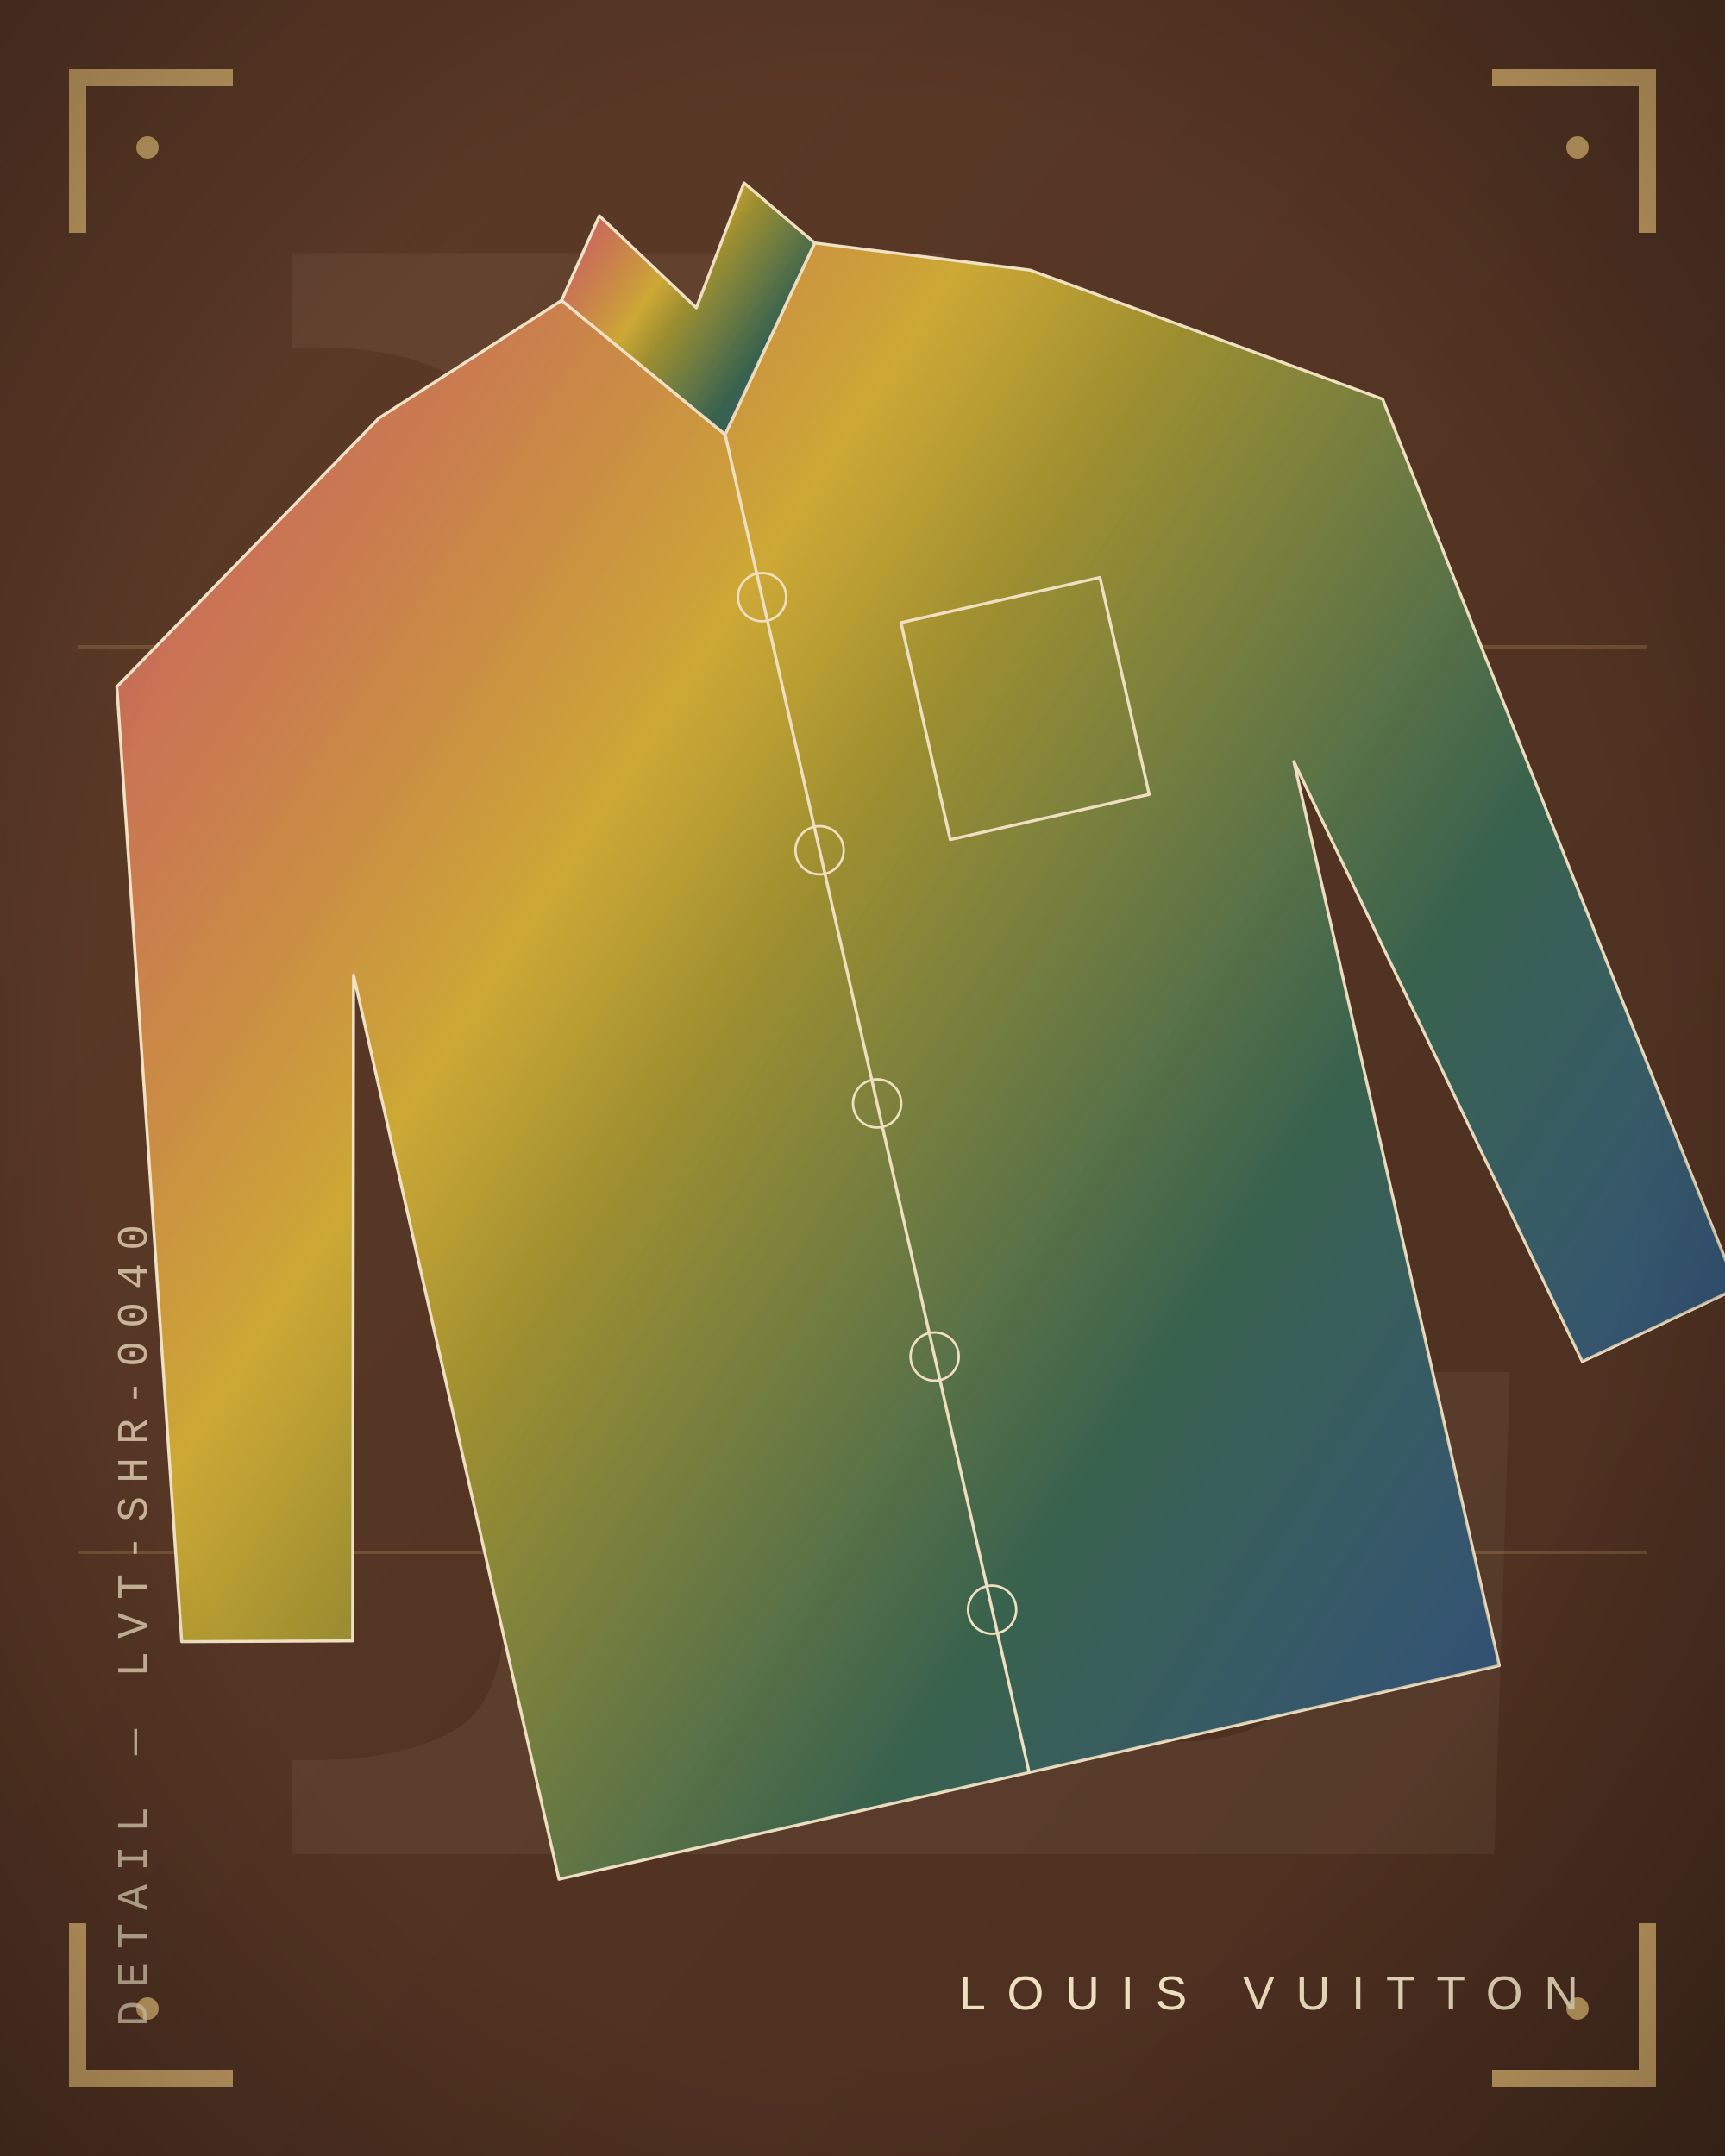
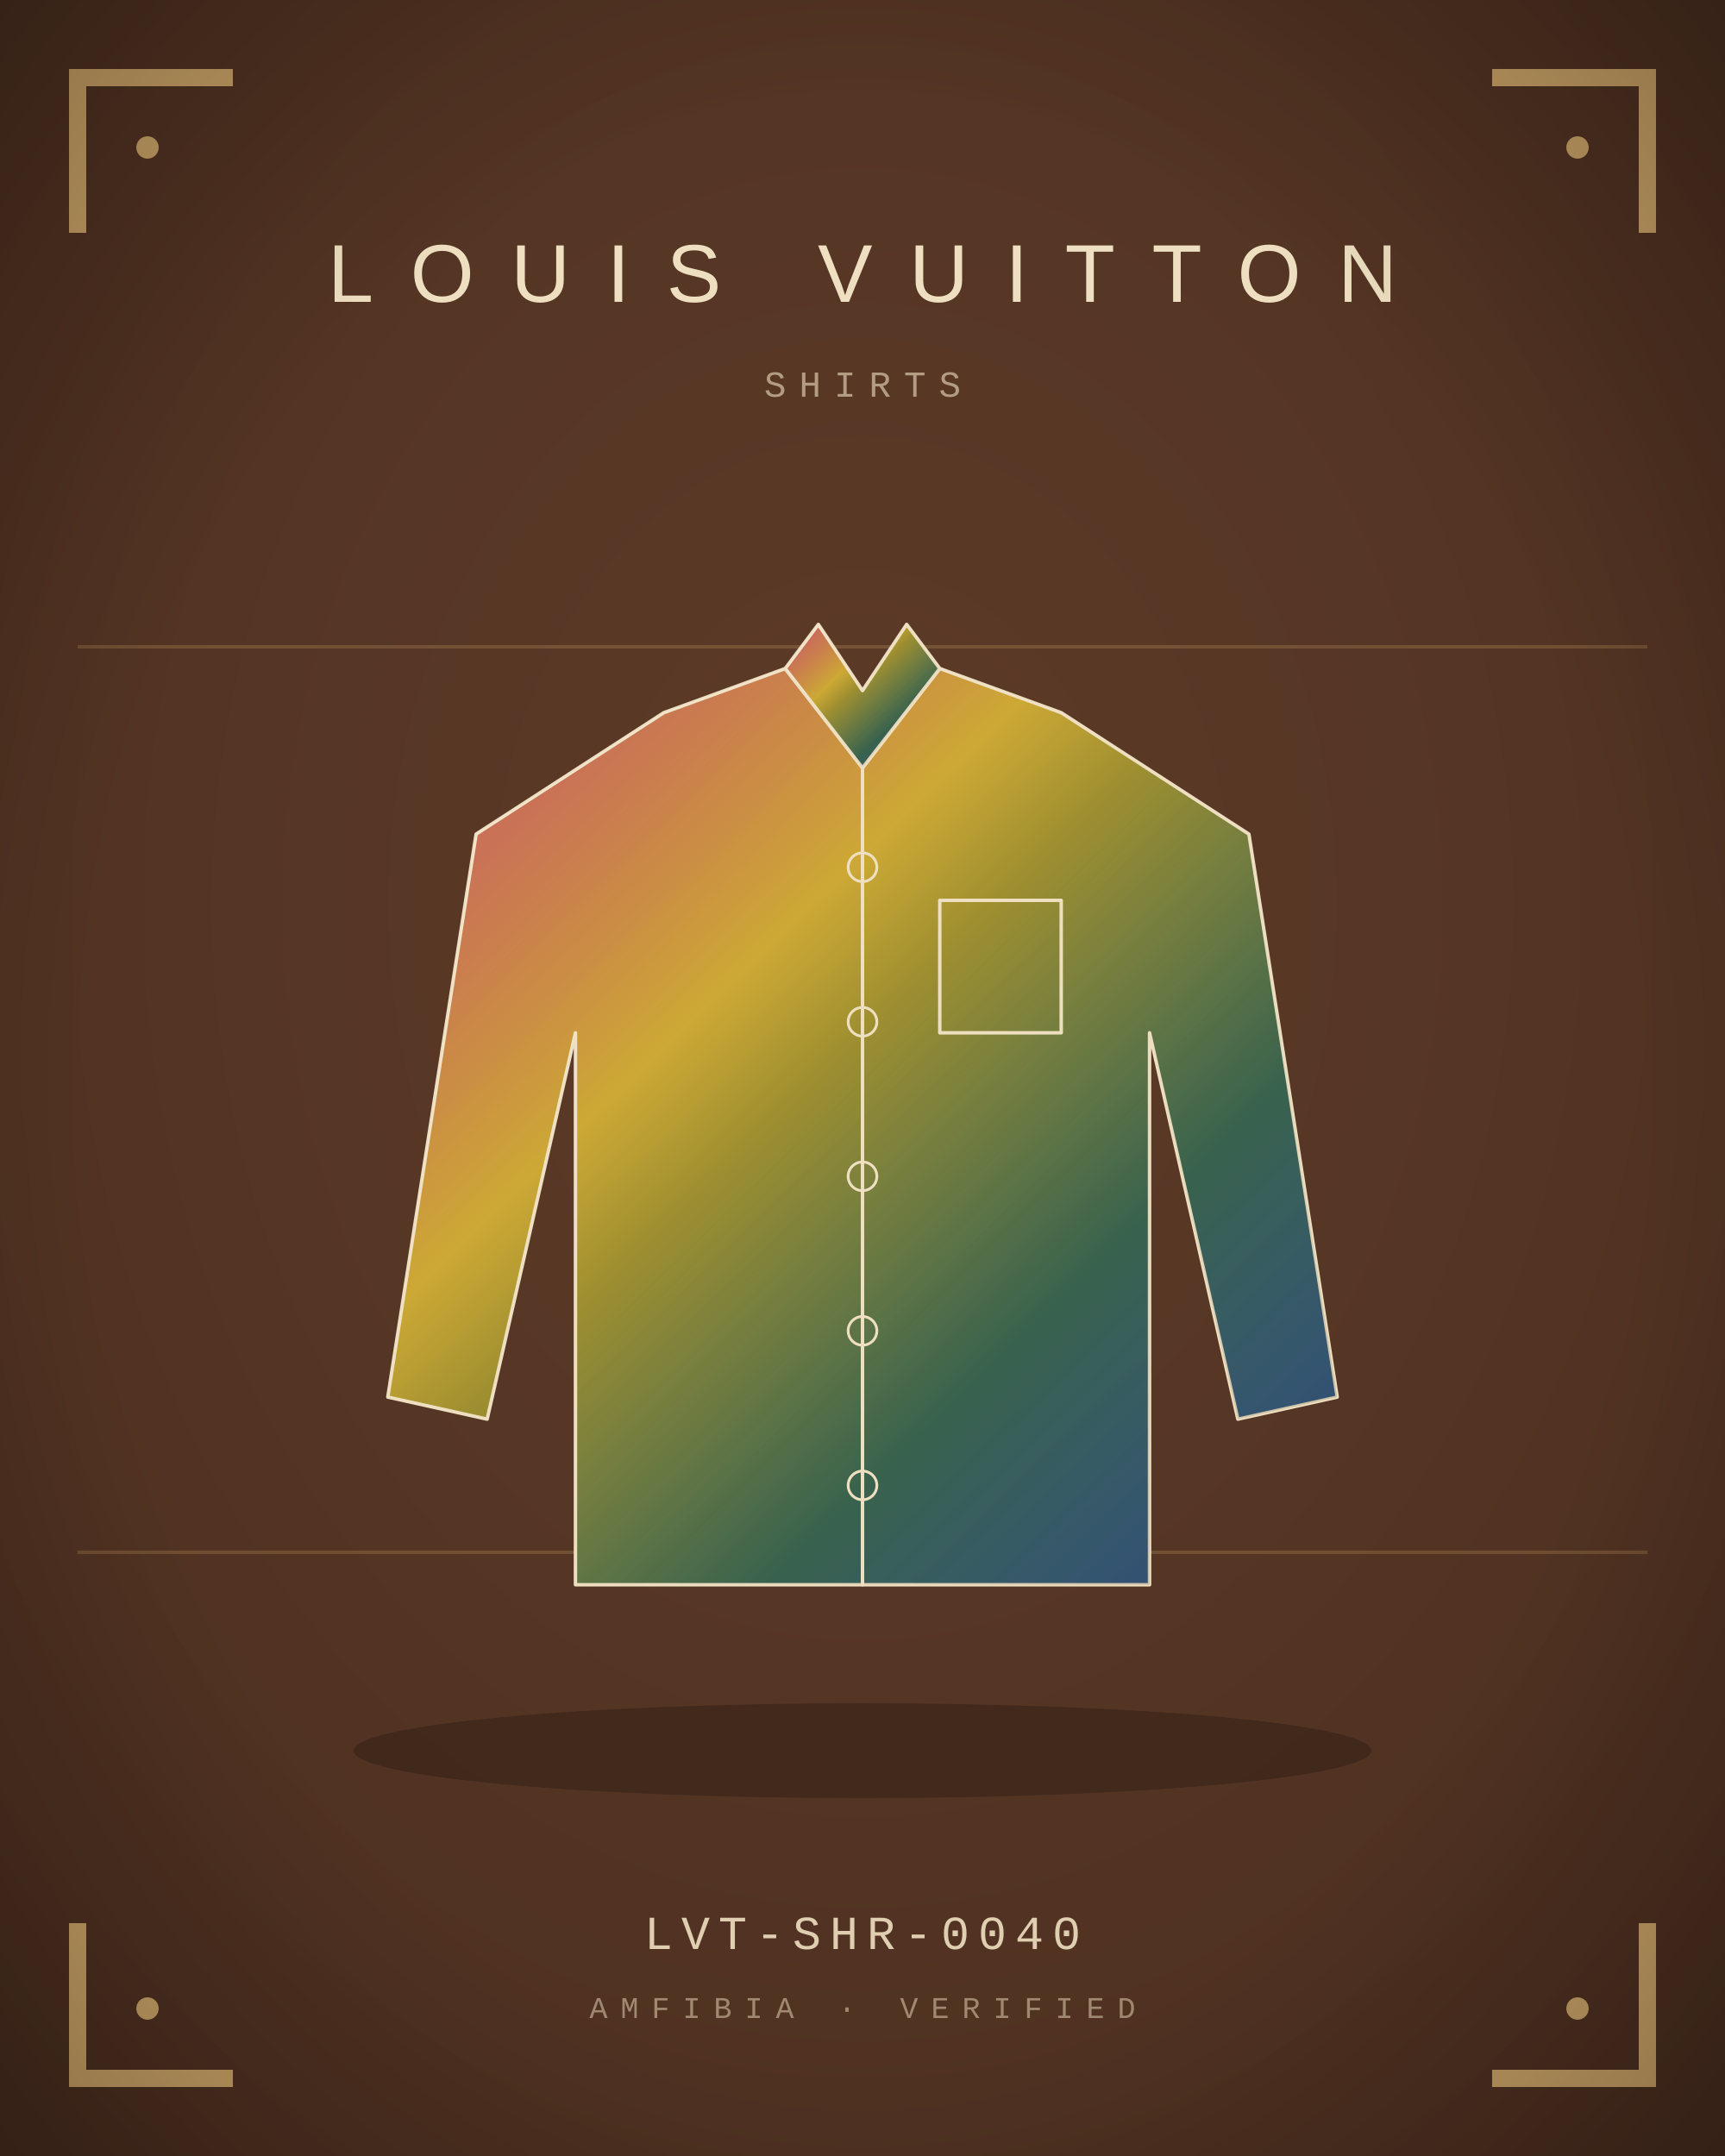
<svg xmlns="http://www.w3.org/2000/svg" viewBox="0 0 400 500" width="800" height="1000">
  <defs>
    <radialGradient id="bg" cx="50%" cy="42%" r="80%">
      <stop offset="0" stop-color="#5E3B28" />
      <stop offset="1" stop-color="#4A2E1F" />
    </radialGradient>
    <linearGradient id="bgd" x1="0" y1="0" x2="1" y2="1">
      <stop offset="0" stop-color="#5E3B28" />
      <stop offset="1" stop-color="#4A2E1F" />
    </linearGradient>
    <linearGradient id="sheen" x1="0" y1="0" x2="1" y2="1">
      <stop offset="0" stop-color="#fff" stop-opacity=".30" />
      <stop offset=".45" stop-color="#fff" stop-opacity="0" />
      <stop offset="1" stop-color="#000" stop-opacity=".22" />
    </linearGradient>
    <linearGradient id="multi" x1="0" y1="0" x2="1" y2="1">
      <stop offset="0" stop-color="#B3122E" />
      <stop offset=".35" stop-color="#C9A227" />
      <stop offset=".7" stop-color="#2F5D46" />
      <stop offset="1" stop-color="#3557A0" />
    </linearGradient>
    <radialGradient id="vig" cx="50%" cy="50%" r="75%">
      <stop offset=".6" stop-color="#000" stop-opacity="0" />
      <stop offset="1" stop-color="#000" stop-opacity=".35" />
    </radialGradient>
  </defs>
-   <rect width="400" height="500" fill="url(#bgd)" />
-   <text x="210" y="430" text-anchor="middle" font-family="Georgia, serif" font-size="520" fill="#EEDFC0" opacity="0.06">L</text>
+   <rect width="400" height="500" fill="url(#bg)" />
  <path d="M18 54 L18 18 L54 18" fill="none" stroke="#C8A165" stroke-width="4" />
  <circle cx="34.2" cy="34.2" r="2.6" fill="#C8A165" />
  <path d="M382 54 L382 18 L346 18" fill="none" stroke="#C8A165" stroke-width="4" />
  <circle cx="365.8" cy="34.2" r="2.6" fill="#C8A165" />
  <path d="M18 446 L18 482 L54 482" fill="none" stroke="#C8A165" stroke-width="4" />
  <circle cx="34.2" cy="465.8" r="2.6" fill="#C8A165" />
  <path d="M382 446 L382 482 L346 482" fill="none" stroke="#C8A165" stroke-width="4" />
  <circle cx="365.8" cy="465.8" r="2.6" fill="#C8A165" />
  <path d="M18 150 L382 150 M18 360 L382 360" stroke="#C8A165" stroke-width="0.8" opacity="0.25" />
-   <g transform="rotate(-12.8 200 250) translate(-13 20) scale(2.15)">
-     <path d="M64 26 L86 18 L100 36 L114 18 L136 26 L170 48 L186 150 L168 154 L152 84 L152 184 L48 184 L48 84 L32 154 L14 150 L30 48 Z" fill="url(#multi)" stroke="#EEDFC0" stroke-width="1.4" stroke-linejoin="round" stroke-linecap="round" vector-effect="non-scaling-stroke" />
+   <ellipse cx="200" cy="406" rx="118" ry="11" fill="#000" opacity="0.22" />
+   <g transform="translate(72 132) scale(1.28)">
+     <path d="M64 26 L86 18 L100 36 L114 18 L136 26 L170 48 L186 150 L168 154 L152 84 L152 184 L48 184 L48 84 L32 154 L14 150 L30 48 Z" fill="url(#multi)" stroke="#EEDFC0" stroke-width="1.6" stroke-linejoin="round" stroke-linecap="round" vector-effect="non-scaling-stroke" />
    <path d="M64 26 L86 18 L100 36 L114 18 L136 26 L170 48 L186 150 L168 154 L152 84 L152 184 L48 184 L48 84 L32 154 L14 150 L30 48 Z" fill="url(#sheen)" stroke="none" />
-     <path d="M86 18 L100 36 L114 18 L108 10 L100 22 L92 10 Z" fill="url(#multi)" stroke="#EEDFC0" stroke-width="1.4" stroke-linejoin="round" stroke-linecap="round" vector-effect="non-scaling-stroke" />
+     <path d="M86 18 L100 36 L114 18 L108 10 L100 22 L92 10 Z" fill="url(#multi)" stroke="#EEDFC0" stroke-width="1.6" stroke-linejoin="round" stroke-linecap="round" vector-effect="non-scaling-stroke" />
    <path d="M86 18 L100 36 L114 18 L108 10 L100 22 L92 10 Z" fill="url(#sheen)" stroke="none" />
-     <path d="M100 36 L100 184" fill="none" stroke="#EEDFC0" stroke-width="1.4" stroke-linejoin="round" stroke-linecap="round" vector-effect="non-scaling-stroke" />
-     <path d="M114 60 L136 60 L136 84 L114 84 Z" fill="none" stroke="#EEDFC0" stroke-width="1.4" stroke-linejoin="round" stroke-linecap="round" vector-effect="non-scaling-stroke" />
-     <path d="M100 54 m-2.6 0 a2.6 2.6 0 1 0 5.2 0 a2.6 2.6 0 1 0 -5.2 0 M100 82 m-2.6 0 a2.6 2.6 0 1 0 5.2 0 a2.6 2.6 0 1 0 -5.2 0 M100 110 m-2.6 0 a2.6 2.6 0 1 0 5.2 0 a2.6 2.6 0 1 0 -5.2 0 M100 138 m-2.6 0 a2.6 2.6 0 1 0 5.2 0 a2.6 2.6 0 1 0 -5.2 0 M100 166 m-2.6 0 a2.6 2.6 0 1 0 5.2 0 a2.6 2.6 0 1 0 -5.2 0" fill="none" stroke="#EEDFC0" stroke-width="1.12" stroke-linejoin="round" stroke-linecap="round" vector-effect="non-scaling-stroke" />
-   </g>
-   <g transform="translate(34 470) rotate(-90)">
-     <text x="0" y="0" text-anchor="start" font-family="'Courier New', Courier, monospace" font-size="10" letter-spacing="3" fill="#EEDFC0" opacity="0.75">DETAIL — LVT-SHR-0040</text>
+     <path d="M100 36 L100 184" fill="none" stroke="#EEDFC0" stroke-width="1.6" stroke-linejoin="round" stroke-linecap="round" vector-effect="non-scaling-stroke" />
+     <path d="M114 60 L136 60 L136 84 L114 84 Z" fill="none" stroke="#EEDFC0" stroke-width="1.6" stroke-linejoin="round" stroke-linecap="round" vector-effect="non-scaling-stroke" />
+     <path d="M100 54 m-2.6 0 a2.6 2.6 0 1 0 5.2 0 a2.6 2.6 0 1 0 -5.2 0 M100 82 m-2.6 0 a2.6 2.6 0 1 0 5.2 0 a2.6 2.6 0 1 0 -5.2 0 M100 110 m-2.6 0 a2.6 2.6 0 1 0 5.2 0 a2.6 2.6 0 1 0 -5.2 0 M100 138 m-2.6 0 a2.6 2.6 0 1 0 5.2 0 a2.6 2.6 0 1 0 -5.2 0 M100 166 m-2.6 0 a2.6 2.6 0 1 0 5.2 0 a2.6 2.6 0 1 0 -5.2 0" fill="none" stroke="#EEDFC0" stroke-width="1.28" stroke-linejoin="round" stroke-linecap="round" vector-effect="non-scaling-stroke" />
  </g>
  <g>
-     <text x="366" y="466" text-anchor="end" font-size="11" fill="#EEDFC0" font-family="'Century Gothic', 'Futura', Arial, sans-serif" font-weight="400" letter-spacing="4.95">LOUIS VUITTON</text>
+     <text x="200" y="70" text-anchor="middle" font-size="19" fill="#EEDFC0" font-family="'Century Gothic', 'Futura', Arial, sans-serif" font-weight="400" letter-spacing="8.55">LOUIS VUITTON</text>
  </g>
+   <text x="200" y="92" text-anchor="middle" font-family="'Courier New', Courier, monospace" font-size="8.5" letter-spacing="3" fill="#EEDFC0" opacity="0.6">SHIRTS</text>
+   <text x="200" y="452" text-anchor="middle" font-family="'Courier New', Courier, monospace" font-size="11" letter-spacing="2" fill="#EEDFC0" opacity="0.9">LVT-SHR-0040</text>
+   <text x="200" y="468" text-anchor="middle" font-family="'Courier New', Courier, monospace" font-size="7" letter-spacing="3" fill="#EEDFC0" opacity="0.5">AMFIBIA · VERIFIED</text>
  <rect width="400" height="500" fill="url(#vig)" />
</svg>
